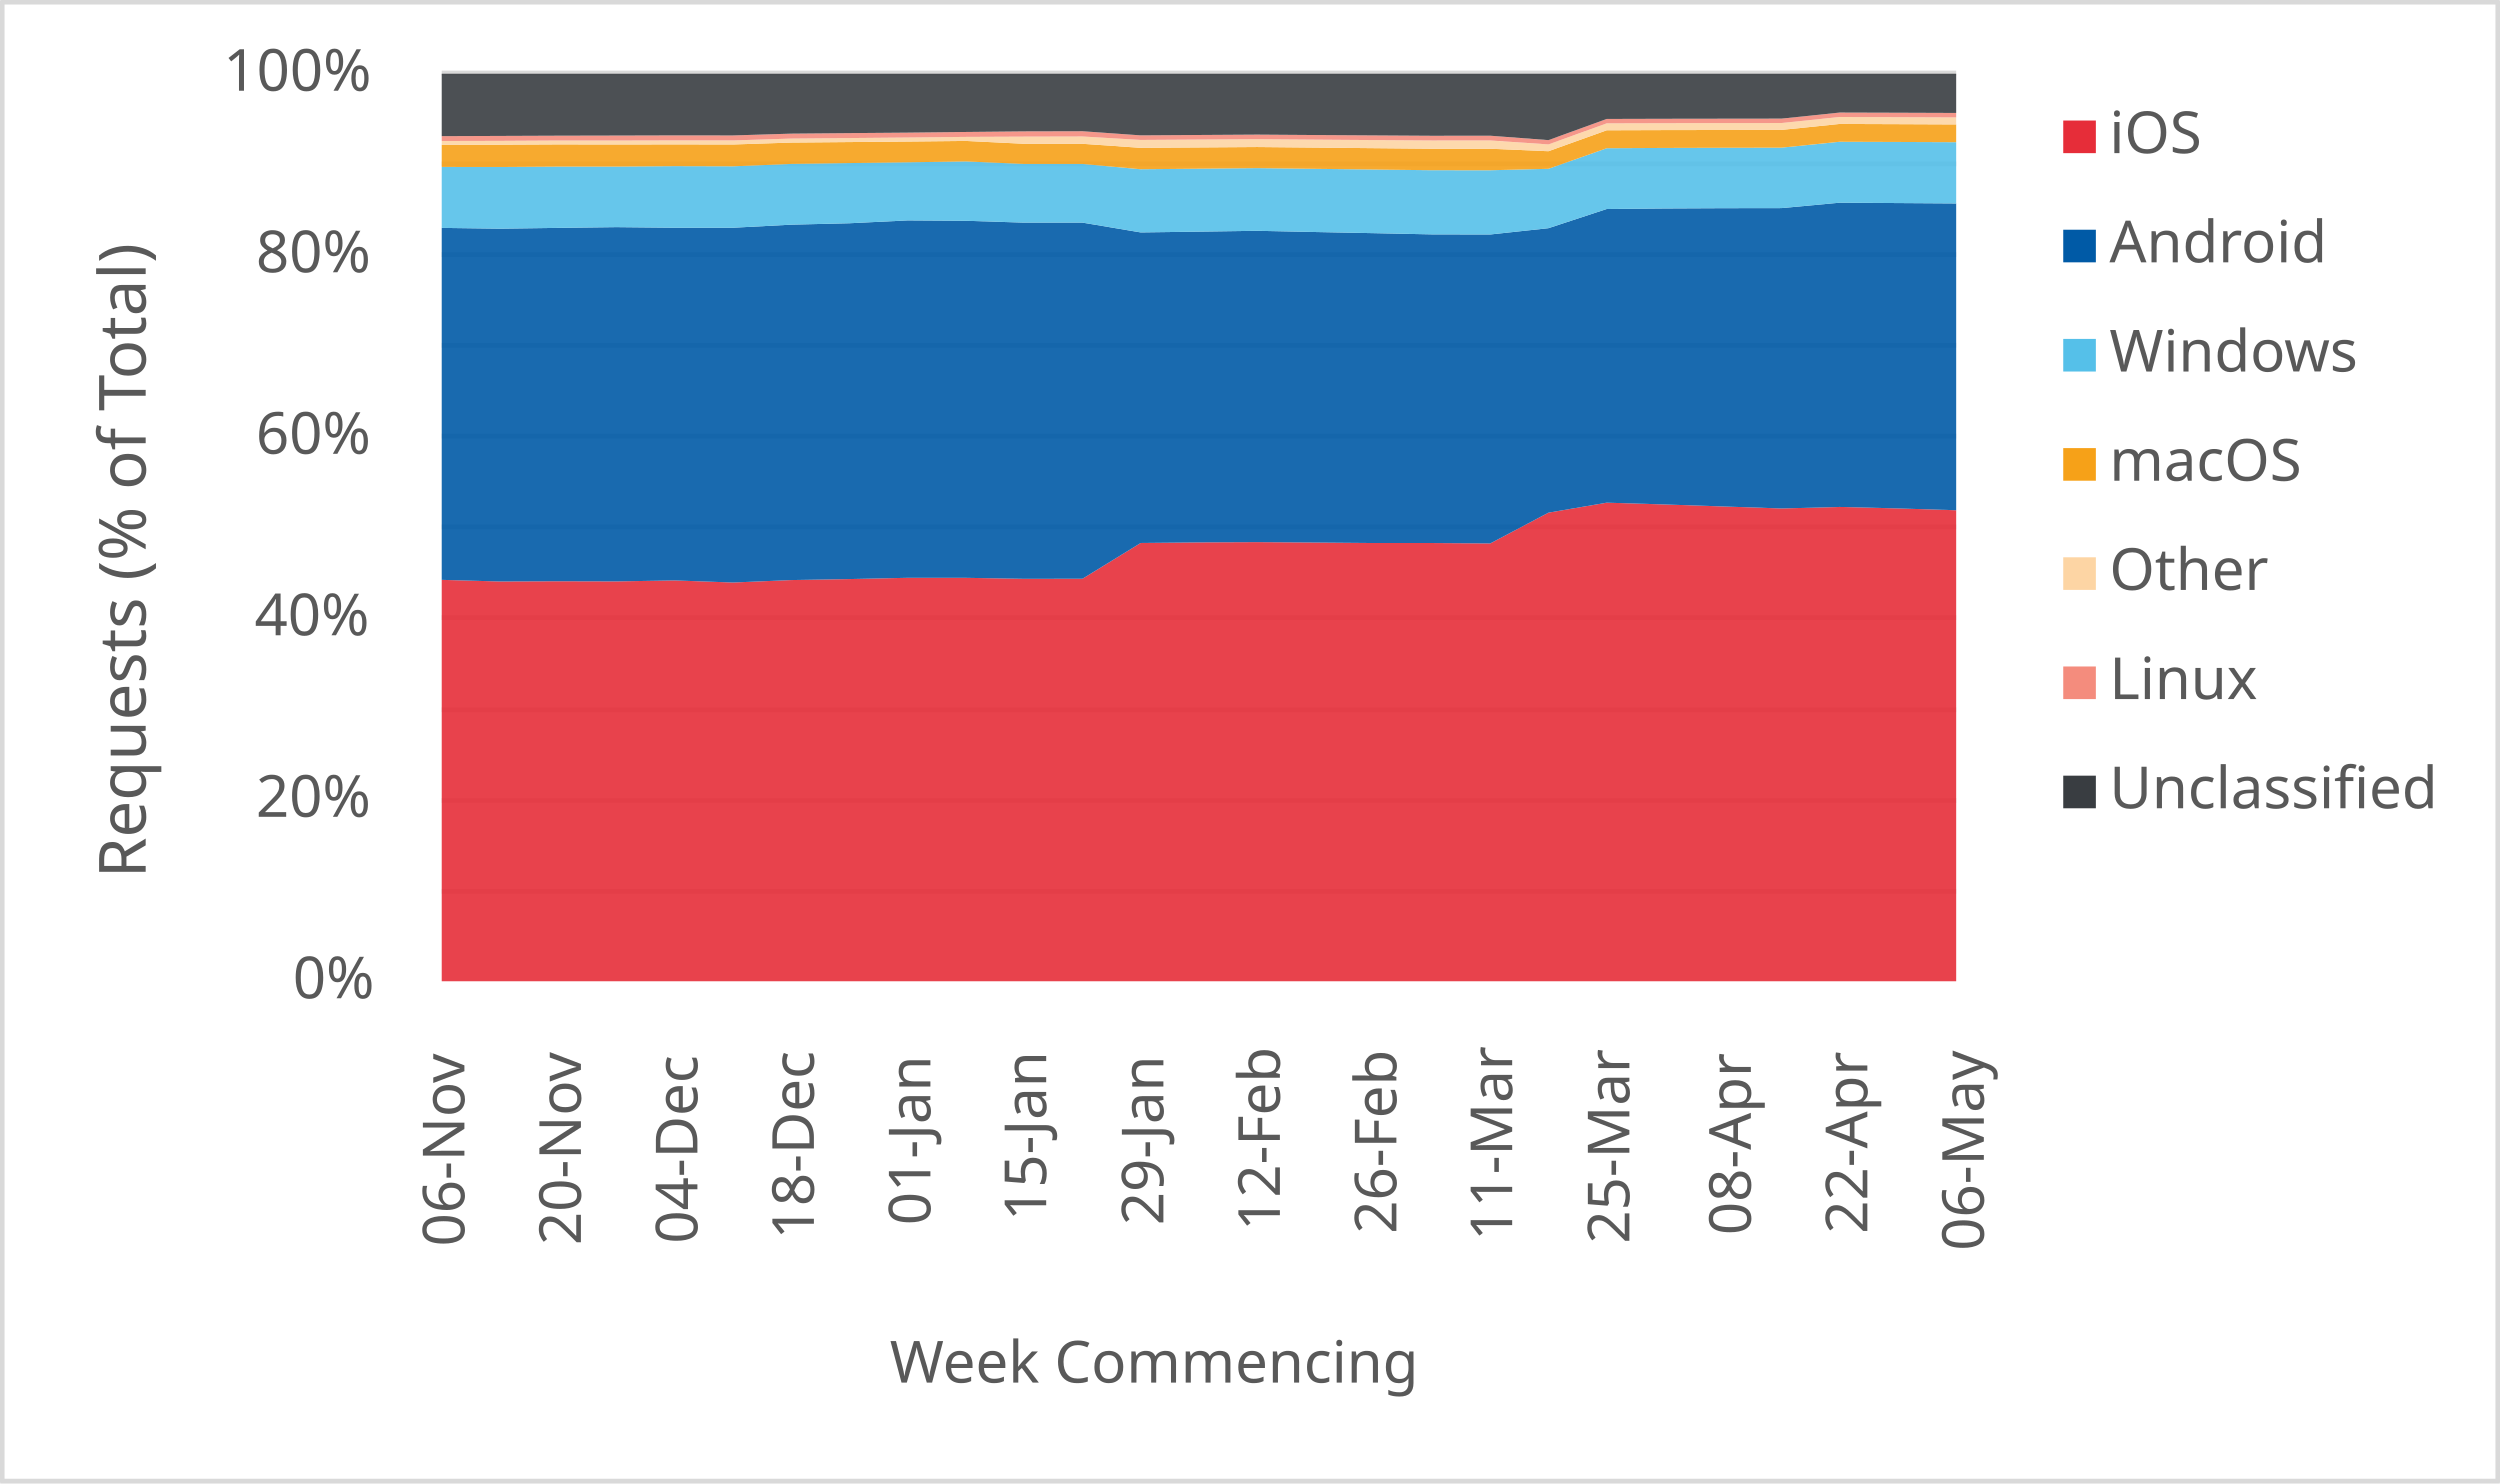
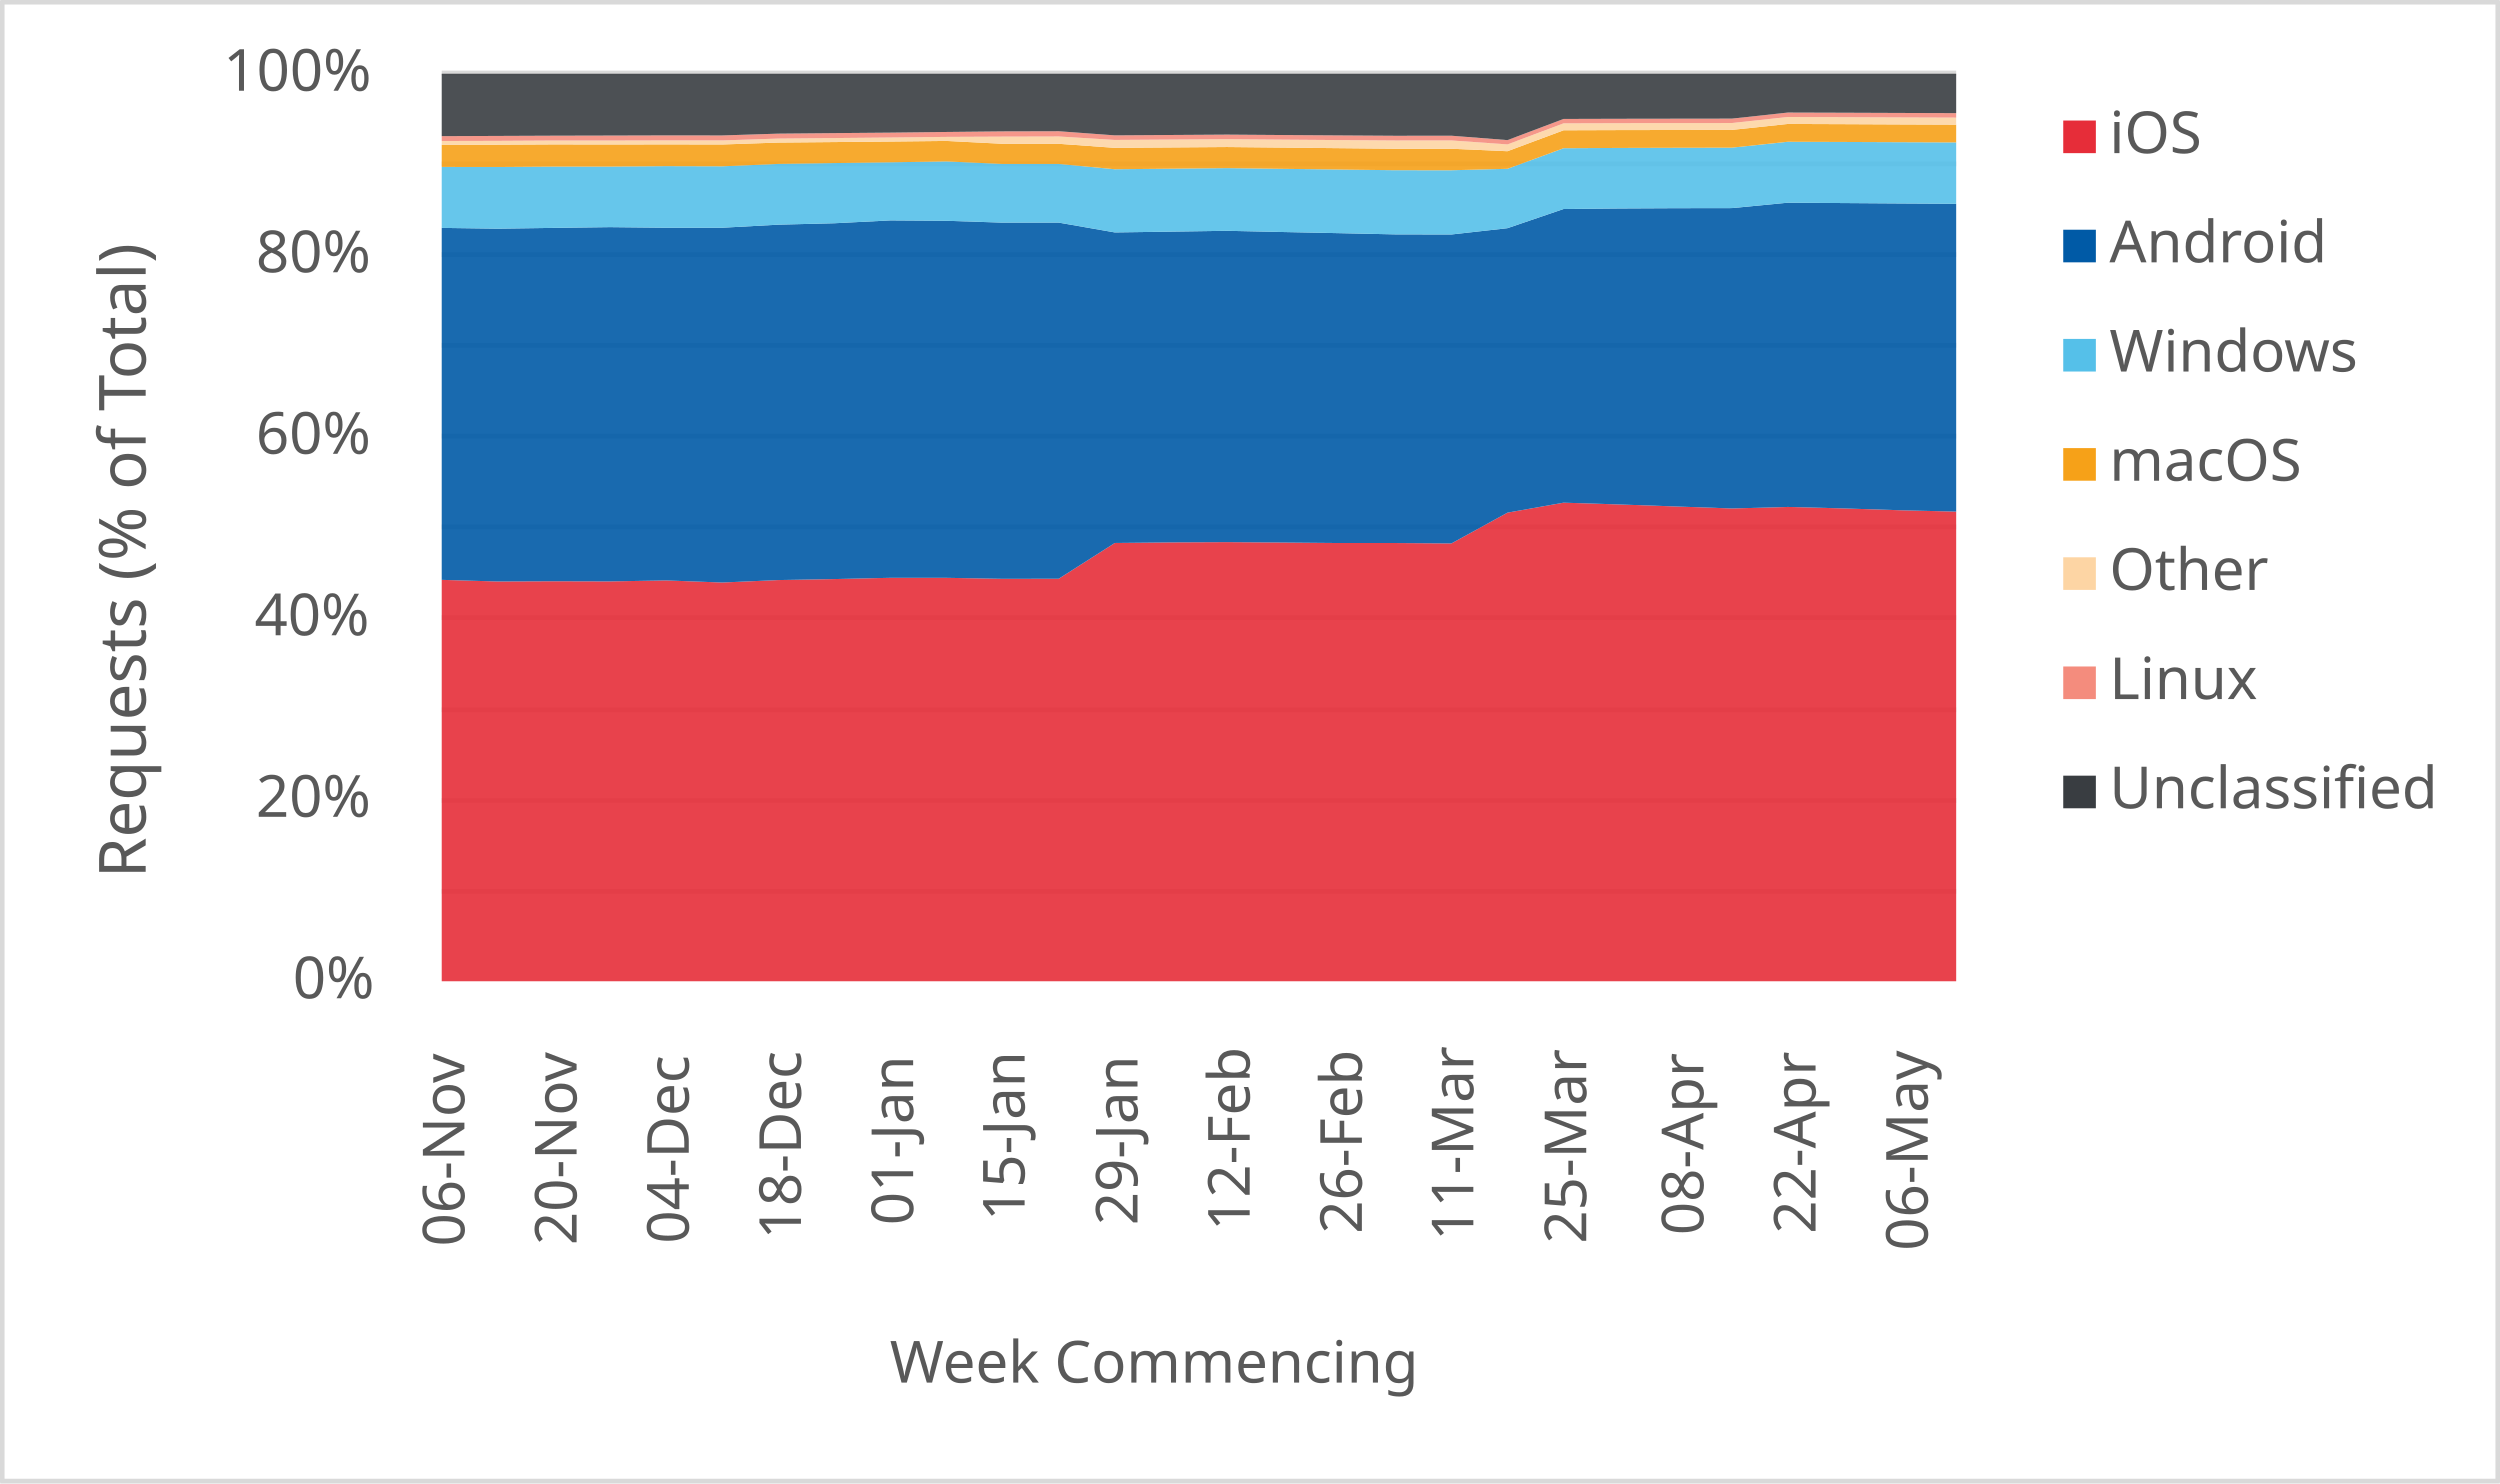
<svg xmlns="http://www.w3.org/2000/svg" width="1763" height="1046" xml:space="preserve" overflow="hidden">
  <defs>
    <clipPath id="clip0">
      <rect x="2917" y="346" width="1763" height="1046" />
    </clipPath>
  </defs>
  <g clip-path="url(#clip0)" transform="translate(-2917 -346)">
    <rect x="2918" y="347" width="1760" height="1043" fill="#FFFFFF" />
    <g>
      <path d="    M3228.5 974.532 4296.5 974.532    M3228.5 910.53 4296.5 910.53    M3228.5 846.528 4296.5 846.528    M3228.5 781.526 4296.5 781.526    M3228.5 717.524 4296.5 717.524    M3228.5 653.522 4296.5 653.522    M3228.5 589.52 4296.5 589.52    M3228.5 525.517 4296.5 525.517    M3228.5 461.515 4296.5 461.515    M3228.5 397.5 4296.5 397.5" stroke="#D9D9D9" stroke-width="3.438" stroke-linejoin="round" stroke-miterlimit="10" fill="none" />
    </g>
    <g>
      <path d="M 1038.5 4296.5 1038.5" stroke="#D9D9D9" stroke-width="3.438" stroke-linejoin="round" stroke-miterlimit="10" fill="none" fill-rule="evenodd" />
    </g>
    <g>
      <text fill="#595959" font-family="Verdana,sans-serif" font-weight="400" font-size="41" transform="matrix(6.12323e-17 -1 1 6.12323e-17 3244.5 1225)">06-Nov</text>
    </g>
    <g>
-       <text fill="#595959" font-family="Verdana,sans-serif" font-weight="400" font-size="41" transform="matrix(6.12323e-17 -1 1 6.12323e-17 3326.654 1224)">20-Nov</text>
+       <text fill="#595959" font-family="Verdana,sans-serif" font-weight="400" font-size="41" transform="matrix(6.12323e-17 -1 1 6.12323e-17 3323.611 1224)">20-Nov</text>
    </g>
    <g>
-       <text fill="#595959" font-family="Verdana,sans-serif" font-weight="400" font-size="41" transform="matrix(6.12323e-17 -1 1 6.12323e-17 3408.808 1223)">04-Dec</text>
+       <text fill="#595959" font-family="Verdana,sans-serif" font-weight="400" font-size="41" transform="matrix(6.12323e-17 -1 1 6.12323e-17 3402.722 1223)">04-Dec</text>
    </g>
    <g>
-       <text fill="#595959" font-family="Verdana,sans-serif" font-weight="400" font-size="41" transform="matrix(6.12323e-17 -1 1 6.12323e-17 3490.962 1220)">18-Dec</text>
+       <text fill="#595959" font-family="Verdana,sans-serif" font-weight="400" font-size="41" transform="matrix(6.12323e-17 -1 1 6.12323e-17 3481.833 1220)">18-Dec</text>
    </g>
    <g>
-       <text fill="#595959" font-family="Verdana,sans-serif" font-weight="400" font-size="41" transform="matrix(6.12323e-17 -1 1 6.12323e-17 3573.115 1210)">01-Jan</text>
+       <text fill="#595959" font-family="Verdana,sans-serif" font-weight="400" font-size="41" transform="matrix(6.12323e-17 -1 1 6.12323e-17 3560.944 1210)">01-Jan</text>
    </g>
    <g>
-       <text fill="#595959" font-family="Verdana,sans-serif" font-weight="400" font-size="41" transform="matrix(6.12323e-17 -1 1 6.12323e-17 3654.769 1207)">15-Jan</text>
+       <text fill="#595959" font-family="Verdana,sans-serif" font-weight="400" font-size="41" transform="matrix(6.12323e-17 -1 1 6.12323e-17 3639.556 1207)">15-Jan</text>
    </g>
    <g>
-       <text fill="#595959" font-family="Verdana,sans-serif" font-weight="400" font-size="41" transform="matrix(6.12323e-17 -1 1 6.12323e-17 3737.423 1210)">29-Jan</text>
+       <text fill="#595959" font-family="Verdana,sans-serif" font-weight="400" font-size="41" transform="matrix(6.12323e-17 -1 1 6.12323e-17 3719.167 1210)">29-Jan</text>
    </g>
    <g>
-       <text fill="#595959" font-family="Verdana,sans-serif" font-weight="400" font-size="41" transform="matrix(6.12323e-17 -1 1 6.12323e-17 3819.577 1214)">12-Feb</text>
+       <text fill="#595959" font-family="Verdana,sans-serif" font-weight="400" font-size="41" transform="matrix(6.12323e-17 -1 1 6.12323e-17 3798.278 1214)">12-Feb</text>
    </g>
    <g>
-       <text fill="#595959" font-family="Verdana,sans-serif" font-weight="400" font-size="41" transform="matrix(6.12323e-17 -1 1 6.12323e-17 3901.731 1216)">26-Feb</text>
+       <text fill="#595959" font-family="Verdana,sans-serif" font-weight="400" font-size="41" transform="matrix(6.12323e-17 -1 1 6.12323e-17 3877.389 1216)">26-Feb</text>
    </g>
    <g>
-       <text fill="#595959" font-family="Verdana,sans-serif" font-weight="400" font-size="41" transform="matrix(6.12323e-17 -1 1 6.12323e-17 3983.385 1221)">11-Mar</text>
+       <text fill="#595959" font-family="Verdana,sans-serif" font-weight="400" font-size="41" transform="matrix(6.12323e-17 -1 1 6.12323e-17 3956 1221)">11-Mar</text>
    </g>
    <g>
-       <text fill="#595959" font-family="Verdana,sans-serif" font-weight="400" font-size="41" transform="matrix(6.12323e-17 -1 1 6.12323e-17 4066.038 1223)">25-Mar</text>
+       <text fill="#595959" font-family="Verdana,sans-serif" font-weight="400" font-size="41" transform="matrix(6.12323e-17 -1 1 6.12323e-17 4035.611 1223)">25-Mar</text>
    </g>
    <g>
-       <text fill="#595959" font-family="Verdana,sans-serif" font-weight="400" font-size="41" transform="matrix(6.12323e-17 -1 1 6.12323e-17 4151.692 1217)">08-Apr</text>
+       <text fill="#595959" font-family="Verdana,sans-serif" font-weight="400" font-size="41" transform="matrix(6.12323e-17 -1 1 6.12323e-17 4118.222 1217)">08-Apr</text>
    </g>
    <g>
-       <text fill="#595959" font-family="Verdana,sans-serif" font-weight="400" font-size="41" transform="matrix(6.12323e-17 -1 1 6.12323e-17 4233.846 1216)">22-Apr</text>
+       <text fill="#595959" font-family="Verdana,sans-serif" font-weight="400" font-size="41" transform="matrix(6.12323e-17 -1 1 6.12323e-17 4197.333 1216)">22-Apr</text>
    </g>
    <g>
-       <text fill="#595959" font-family="Verdana,sans-serif" font-weight="400" font-size="41" transform="matrix(6.12323e-17 -1 1 6.12323e-17 4316 1228)">06-May</text>
+       <text fill="#595959" font-family="Verdana,sans-serif" font-weight="400" font-size="41" transform="matrix(6.12323e-17 -1 1 6.12323e-17 4276.444 1228)">06-May</text>
    </g>
    <g>
      <text fill="#595959" font-family="Verdana,sans-serif" font-weight="400" font-size="41" transform="matrix(1 0 0 1 3123.5 1050)">0%</text>
    </g>
    <g>
      <text fill="#595959" font-family="Verdana,sans-serif" font-weight="400" font-size="41" transform="matrix(1 0 0 1 3097.5 922)">20%</text>
    </g>
    <g>
      <text fill="#595959" font-family="Verdana,sans-serif" font-weight="400" font-size="41" transform="matrix(1 0 0 1 3096.5 794)">40%</text>
    </g>
    <g>
      <text fill="#595959" font-family="Verdana,sans-serif" font-weight="400" font-size="41" transform="matrix(1 0 0 1 3097.5 666)">60%</text>
    </g>
    <g>
      <text fill="#595959" font-family="Verdana,sans-serif" font-weight="400" font-size="41" transform="matrix(1 0 0 1 3097.5 538)">80%</text>
    </g>
    <g>
      <text fill="#595959" font-family="Verdana,sans-serif" font-weight="400" font-size="41" transform="matrix(1 0 0 1 3074.5 410)">100%</text>
    </g>
    <g>
      <text fill="#595959" font-family="Verdana,sans-serif" font-weight="400" font-size="41" transform="matrix(1 0 0 1 3544.5 1321)">Week Commencing</text>
    </g>
    <g>
      <text fill="#595959" font-family="Verdana,sans-serif" font-weight="400" font-size="46" transform="matrix(6.12323e-17 -1 1 6.12323e-17 3019.73 965.25)">Requests (% of Total)</text>
    </g>
    <rect x="2918.5" y="347.5" width="1760" height="1043" stroke="#D9D9D9" stroke-width="3.438" stroke-linejoin="round" stroke-miterlimit="10" fill="none" />
    <g>
-       <path d="M3228.5 1038 3269.577 1038 3310.654 1038 3351.731 1038 3392.808 1038 3433.885 1038 3474.962 1038 3516.038 1038 3557.115 1038 3598.192 1038 3639.269 1038 3680.346 1038 3721.423 1038 3762.5 1038 3803.577 1038 3844.654 1038 3885.731 1038 3926.808 1038 3967.885 1038 4008.962 1038 4050.038 1038 4091.115 1038 4132.192 1038 4173.269 1038 4214.346 1038 4255.423 1038 4296.5 1038 4296.5 705.825 4255.423 704.543 4214.346 703.499 4173.269 704.569 4132.192 703.161 4091.115 701.758 4050.038 700.487 4008.962 707.525 3967.885 729.24 3926.808 728.934 3885.731 728.947 3844.654 728.59 3803.577 728.306 3762.5 728.498 3721.423 728.908 3680.346 754.118 3639.269 754.176 3598.192 753.479 3557.115 753.466 3516.038 754.354 3474.962 755.064 3433.885 756.794 3392.808 755.31 3351.731 756.011 3310.654 755.895 3269.577 756.065 3228.5 754.912 3228.5 1038Z" fill="#e62d39" opacity="0.9" />
+       <path d="M3228.5 1038 3268.056 1038 3307.611 1038 3347.167 1038 3386.722 1038 3426.278 1038 3465.833 1038 3505.389 1038 3544.944 1038 3584.5 1038 3624.056 1038 3663.611 1038 3703.167 1038 3742.722 1038 3782.278 1038 3821.833 1038 3861.389 1038 3900.944 1038 3940.5 1038 3980.056 1038 4019.611 1038 4059.167 1038 4098.722 1038 4138.278 1038 4177.833 1038 4217.389 1038 4256.944 1038 4296.5 1038 4296.5 706.787 4256.944 705.825 4217.389 704.543 4177.833 703.499 4138.278 704.569 4098.722 703.161 4059.167 701.758 4019.611 700.487 3980.056 707.525 3940.5 729.24 3900.944 728.934 3861.389 728.947 3821.833 728.59 3782.278 728.306 3742.722 728.498 3703.167 728.908 3663.611 754.118 3624.056 754.176 3584.5 753.479 3544.944 753.466 3505.389 754.354 3465.833 755.064 3426.278 756.794 3386.722 755.31 3347.167 756.011 3307.611 755.895 3268.056 756.065 3228.5 754.912 3228.5 1038Z" fill="#e62d39" opacity="0.9" />
    </g>
    <g>
-       <path d="M3228.5 754.912 3269.577 756.065 3310.654 755.895 3351.731 756.011 3392.808 755.31 3433.885 756.794 3474.962 755.064 3516.038 754.354 3557.115 753.466 3598.192 753.479 3639.269 754.176 3680.346 754.118 3721.423 728.908 3762.5 728.498 3803.577 728.306 3844.654 728.59 3885.731 728.947 3926.808 728.934 3967.885 729.24 4008.962 707.525 4050.038 700.487 4091.115 701.758 4132.192 703.161 4173.269 704.569 4214.346 703.499 4255.423 704.543 4296.5 705.825 4296.5 489.482 4255.423 489.196 4214.346 488.939 4173.269 492.751 4132.192 492.816 4091.115 493.016 4050.038 493.393 4008.962 506.915 3967.885 511.365 3926.808 511.285 3885.731 510.428 3844.654 509.62 3803.577 508.761 3762.5 509.353 3721.423 509.91 3680.346 502.983 3639.269 503.001 3598.192 501.707 3557.115 501.422 3516.038 503.439 3474.962 504.431 3433.885 506.598 3392.808 506.612 3351.731 506.175 3310.654 506.701 3269.577 507.274 3228.5 506.706 3228.5 754.912Z" fill="#005aa6" opacity="0.9" />
+       <path d="M3228.5 754.912 3268.056 756.065 3307.611 755.895 3347.167 756.011 3386.722 755.31 3426.278 756.794 3465.833 755.064 3505.389 754.354 3544.944 753.466 3584.5 753.479 3624.056 754.176 3663.611 754.118 3703.167 728.908 3742.722 728.498 3782.278 728.306 3821.833 728.59 3861.389 728.947 3900.944 728.934 3940.5 729.24 3980.056 707.525 4019.611 700.487 4059.167 701.758 4098.722 703.161 4138.278 704.569 4177.833 703.499 4217.389 704.543 4256.944 705.825 4296.5 706.787 4296.5 489.723 4256.944 489.482 4217.389 489.196 4177.833 488.939 4138.278 492.751 4098.722 492.816 4059.167 493.016 4019.611 493.393 3980.056 506.915 3940.5 511.365 3900.944 511.285 3861.389 510.428 3821.833 509.62 3782.278 508.761 3742.722 509.353 3703.167 509.91 3663.611 502.983 3624.056 503.001 3584.5 501.707 3544.944 501.422 3505.389 503.439 3465.833 504.431 3426.278 506.598 3386.722 506.612 3347.167 506.175 3307.611 506.701 3268.056 507.274 3228.5 506.706 3228.5 754.912Z" fill="#005aa6" opacity="0.9" />
    </g>
    <g>
-       <path d="M3228.5 506.706 3269.577 507.274 3310.654 506.701 3351.731 506.175 3392.808 506.612 3433.885 506.598 3474.962 504.431 3516.038 503.439 3557.115 501.422 3598.192 501.707 3639.269 503.001 3680.346 502.983 3721.423 509.91 3762.5 509.353 3803.577 508.761 3844.654 509.62 3885.731 510.428 3926.808 511.285 3967.885 511.365 4008.962 506.915 4050.038 493.393 4091.115 493.016 4132.192 492.816 4173.269 492.751 4214.346 488.939 4255.423 489.196 4296.5 489.482 4296.5 446.281 4255.423 446.105 4214.346 445.964 4173.269 450.122 4132.192 450.198 4091.115 450.316 4050.038 450.535 4008.962 465.04 3967.885 466.061 3926.808 466.04 3885.731 465.546 3844.654 465.06 3803.577 464.562 3762.5 464.956 3721.423 465.352 3680.346 461.616 3639.269 461.616 3598.192 459.83 3557.115 460.45 3516.038 460.991 3474.962 461.58 3433.885 463.284 3392.808 463.162 3351.731 463.486 3310.654 463.49 3269.577 463.786 3228.5 463.732 3228.5 506.706Z" fill="#55c0e9" opacity="0.9" />
+       <path d="M3228.5 506.706 3268.056 507.274 3307.611 506.701 3347.167 506.175 3386.722 506.612 3426.278 506.598 3465.833 504.431 3505.389 503.439 3544.944 501.422 3584.5 501.707 3624.056 503.001 3663.611 502.983 3703.167 509.91 3742.722 509.353 3782.278 508.761 3821.833 509.62 3861.389 510.428 3900.944 511.285 3940.5 511.365 3980.056 506.915 4019.611 493.393 4059.167 493.016 4098.722 492.816 4138.278 492.751 4177.833 488.939 4217.389 489.196 4256.944 489.482 4296.5 489.723 4296.5 446.446 4256.944 446.281 4217.389 446.105 4177.833 445.964 4138.278 450.122 4098.722 450.198 4059.167 450.316 4019.611 450.535 3980.056 465.04 3940.5 466.061 3900.944 466.04 3861.389 465.546 3821.833 465.06 3782.278 464.562 3742.722 464.956 3703.167 465.352 3663.611 461.616 3624.056 461.616 3584.5 459.83 3544.944 460.45 3505.389 460.991 3465.833 461.58 3426.278 463.284 3386.722 463.162 3347.167 463.486 3307.611 463.49 3268.056 463.786 3228.5 463.732 3228.5 506.706Z" fill="#55c0e9" opacity="0.9" />
    </g>
    <g>
-       <path d="M3228.5 463.732 3269.577 463.786 3310.654 463.49 3351.731 463.486 3392.808 463.162 3433.885 463.284 3474.962 461.58 3516.038 460.991 3557.115 460.45 3598.192 459.83 3639.269 461.616 3680.346 461.616 3721.423 465.352 3762.5 464.956 3803.577 464.562 3844.654 465.06 3885.731 465.546 3926.808 466.04 3967.885 466.061 4008.962 465.04 4050.038 450.535 4091.115 450.316 4132.192 450.198 4173.269 450.122 4214.346 445.964 4255.423 446.105 4296.5 446.281 4296.5 433.751 4255.423 433.559 4214.346 433.401 4173.269 437.613 4132.192 437.667 4091.115 437.737 4050.038 437.874 4008.962 452.637 3967.885 450.906 3926.808 450.885 3885.731 450.487 3844.654 450.087 3803.577 449.68 3762.5 449.972 3721.423 450.26 3680.346 447.404 3639.269 447.398 3598.192 445.385 3557.115 445.82 3516.038 446.182 3474.962 446.543 3433.885 447.892 3392.808 447.827 3351.731 447.896 3310.654 447.832 3269.577 448.042 3228.5 448.112 3228.5 463.732Z" fill="#f6a118" opacity="0.9" />
+       <path d="M3228.5 463.732 3268.056 463.786 3307.611 463.49 3347.167 463.486 3386.722 463.162 3426.278 463.284 3465.833 461.58 3505.389 460.991 3544.944 460.45 3584.5 459.83 3624.056 461.616 3663.611 461.616 3703.167 465.352 3742.722 464.956 3782.278 464.562 3821.833 465.06 3861.389 465.546 3900.944 466.04 3940.5 466.061 3980.056 465.04 4019.611 450.535 4059.167 450.316 4098.722 450.198 4138.278 450.122 4177.833 445.964 4217.389 446.105 4256.944 446.281 4296.5 446.446 4296.5 433.914 4256.944 433.751 4217.389 433.559 4177.833 433.401 4138.278 437.613 4098.722 437.667 4059.167 437.737 4019.611 437.874 3980.056 452.637 3940.5 450.906 3900.944 450.885 3861.389 450.487 3821.833 450.087 3782.278 449.68 3742.722 449.972 3703.167 450.26 3663.611 447.404 3624.056 447.398 3584.5 445.385 3544.944 445.82 3505.389 446.182 3465.833 446.543 3426.278 447.892 3386.722 447.827 3347.167 447.896 3307.611 447.832 3268.056 448.042 3228.5 448.112 3228.5 463.732Z" fill="#f6a118" opacity="0.9" />
    </g>
    <g>
-       <path d="M3228.5 448.112 3269.577 448.042 3310.654 447.832 3351.731 447.896 3392.808 447.827 3433.885 447.892 3474.962 446.543 3516.038 446.182 3557.115 445.82 3598.192 445.385 3639.269 447.398 3680.346 447.404 3721.423 450.26 3762.5 449.972 3803.577 449.68 3844.654 450.087 3885.731 450.487 3926.808 450.885 3967.885 450.906 4008.962 452.637 4050.038 437.874 4091.115 437.737 4132.192 437.667 4173.269 437.613 4214.346 433.401 4255.423 433.559 4296.5 433.751 4296.5 428.811 4255.423 428.642 4214.346 428.504 4173.269 432.754 4132.192 432.806 4091.115 432.868 4050.038 432.988 4008.962 447.861 3967.885 445.05 3926.808 445.084 3885.731 444.782 3844.654 444.476 3803.577 444.146 3762.5 444.412 3721.423 444.684 3680.346 442.251 3639.269 442.35 3598.192 442.54 3557.115 442.98 3516.038 443.356 3474.962 443.726 3433.885 445.031 3392.808 445.007 3351.731 445.109 3310.654 445.086 3269.577 445.335 3228.5 445.445 3228.5 448.112Z" fill="#fdd5a4" opacity="0.9" />
+       <path d="M3228.5 448.112 3268.056 448.042 3307.611 447.832 3347.167 447.896 3386.722 447.827 3426.278 447.892 3465.833 446.543 3505.389 446.182 3544.944 445.82 3584.5 445.385 3624.056 447.398 3663.611 447.404 3703.167 450.26 3742.722 449.972 3782.278 449.68 3821.833 450.087 3861.389 450.487 3900.944 450.885 3940.5 450.906 3980.056 452.637 4019.611 437.874 4059.167 437.737 4098.722 437.667 4138.278 437.613 4177.833 433.401 4217.389 433.559 4256.944 433.751 4296.5 433.914 4296.5 428.961 4256.944 428.811 4217.389 428.642 4177.833 428.504 4138.278 432.754 4098.722 432.806 4059.167 432.868 4019.611 432.988 3980.056 447.861 3940.5 445.05 3900.944 445.084 3861.389 444.782 3821.833 444.476 3782.278 444.146 3742.722 444.412 3703.167 444.684 3663.611 442.251 3624.056 442.35 3584.5 442.54 3544.944 442.98 3505.389 443.356 3465.833 443.726 3426.278 445.031 3386.722 445.007 3347.167 445.109 3307.611 445.086 3268.056 445.335 3228.5 445.445 3228.5 448.112Z" fill="#fdd5a4" opacity="0.9" />
    </g>
    <g>
-       <path d="M3228.5 445.445 3269.577 445.335 3310.654 445.086 3351.731 445.109 3392.808 445.007 3433.885 445.031 3474.962 443.726 3516.038 443.356 3557.115 442.98 3598.192 442.54 3639.269 442.35 3680.346 442.251 3721.423 444.684 3762.5 444.412 3803.577 444.146 3844.654 444.476 3885.731 444.782 3926.808 445.084 3967.885 445.05 4008.962 447.861 4050.038 432.988 4091.115 432.868 4132.192 432.806 4173.269 432.754 4214.346 428.504 4255.423 428.642 4296.5 428.811 4296.5 425.651 4255.423 425.495 4214.346 425.372 4173.269 429.648 4132.192 429.7 4091.115 429.763 4050.038 429.881 4008.962 444.821 3967.885 441.703 3926.808 441.754 3885.731 441.492 3844.654 441.225 3803.577 440.93 3762.5 441.19 3721.423 441.461 3680.346 438.542 3639.269 438.643 3598.192 439.063 3557.115 439.532 3516.038 439.873 3474.962 440.246 3433.885 441.515 3392.808 441.478 3351.731 441.59 3310.654 441.685 3269.577 441.854 3228.5 442.023 3228.5 445.445Z" fill="#f48c7d" opacity="0.9" />
+       <path d="M3228.5 445.445 3268.056 445.335 3307.611 445.086 3347.167 445.109 3386.722 445.007 3426.278 445.031 3465.833 443.726 3505.389 443.356 3544.944 442.98 3584.5 442.54 3624.056 442.35 3663.611 442.251 3703.167 444.684 3742.722 444.412 3782.278 444.146 3821.833 444.476 3861.389 444.782 3900.944 445.084 3940.5 445.05 3980.056 447.861 4019.611 432.988 4059.167 432.868 4098.722 432.806 4138.278 432.754 4177.833 428.504 4217.389 428.642 4256.944 428.811 4296.5 428.961 4296.5 425.787 4256.944 425.651 4217.389 425.495 4177.833 425.372 4138.278 429.648 4098.722 429.7 4059.167 429.763 4019.611 429.881 3980.056 444.821 3940.5 441.703 3900.944 441.754 3861.389 441.492 3821.833 441.225 3782.278 440.93 3742.722 441.19 3703.167 441.461 3663.611 438.542 3624.056 438.643 3584.5 439.063 3544.944 439.532 3505.389 439.873 3465.833 440.246 3426.278 441.515 3386.722 441.478 3347.167 441.59 3307.611 441.685 3268.056 441.854 3228.5 442.023 3228.5 445.445Z" fill="#f48c7d" opacity="0.9" />
    </g>
    <g>
-       <path d="M3228.5 442.023 3269.577 441.854 3310.654 441.685 3351.731 441.59 3392.808 441.478 3433.885 441.515 3474.962 440.246 3516.038 439.873 3557.115 439.532 3598.192 439.063 3639.269 438.643 3680.346 438.542 3721.423 441.461 3762.5 441.19 3803.577 440.93 3844.654 441.225 3885.731 441.492 3926.808 441.754 3967.885 441.703 4008.962 444.821 4050.038 429.881 4091.115 429.763 4132.192 429.7 4173.269 429.648 4214.346 425.372 4255.423 425.495 4296.5 425.651 4296.5 398 4255.423 398 4214.346 398 4173.269 398 4132.192 398 4091.115 398 4050.038 398 4008.962 398 3967.885 398 3926.808 398 3885.731 398 3844.654 398 3803.577 398 3762.5 398 3721.423 398 3680.346 398 3639.269 398 3598.192 398 3557.115 398 3516.038 398 3474.962 398 3433.885 398 3392.808 398 3351.731 398 3310.654 398 3269.577 398 3228.5 398 3228.5 442.023Z" fill="#393d41" opacity="0.9" />
+       <path d="M3228.5 442.023 3268.056 441.854 3307.611 441.685 3347.167 441.59 3386.722 441.478 3426.278 441.515 3465.833 440.246 3505.389 439.873 3544.944 439.532 3584.5 439.063 3624.056 438.643 3663.611 438.542 3703.167 441.461 3742.722 441.19 3782.278 440.93 3821.833 441.225 3861.389 441.492 3900.944 441.754 3940.5 441.703 3980.056 444.821 4019.611 429.881 4059.167 429.763 4098.722 429.7 4138.278 429.648 4177.833 425.372 4217.389 425.495 4256.944 425.651 4296.5 425.787 4296.5 398 4256.944 398 4217.389 398 4177.833 398 4138.278 398 4098.722 398 4059.167 398 4019.611 398 3980.056 398 3940.5 398 3900.944 398 3861.389 398 3821.833 398 3782.278 398 3742.722 398 3703.167 398 3663.611 398 3624.056 398 3584.5 398 3544.944 398 3505.389 398 3465.833 398 3426.278 398 3386.722 398 3347.167 398 3307.611 398 3268.056 398 3228.5 398 3228.5 442.023Z" fill="#393d41" opacity="0.9" />
    </g>
    <g>
      <rect x="4372" y="431" width="23" height="23" fill="#e62d39" />
    </g>
    <g>
      <text fill="#595959" font-family="Verdana,sans-serif" font-weight="400" font-size="41" transform="matrix(1 0 0 1 4404.56 454)">iOS</text>
    </g>
    <g>
      <rect x="4372" y="508" width="23" height="23" fill="#005aa6" />
    </g>
    <g>
      <text fill="#595959" font-family="Verdana,sans-serif" font-weight="400" font-size="41" transform="matrix(1 0 0 1 4404.56 531)">Android</text>
    </g>
    <g>
      <rect x="4372" y="585" width="23" height="23" fill="#55c0e9" />
    </g>
    <g>
      <text fill="#595959" font-family="Verdana,sans-serif" font-weight="400" font-size="41" transform="matrix(1 0 0 1 4404.56 608)">Windows</text>
    </g>
    <g>
      <rect x="4372" y="662" width="23" height="23" fill="#f6a118" />
    </g>
    <g>
      <text fill="#595959" font-family="Verdana,sans-serif" font-weight="400" font-size="41" transform="matrix(1 0 0 1 4404.56 685)">macOS</text>
    </g>
    <g>
      <rect x="4372" y="739" width="23" height="23" fill="#fdd5a4" />
    </g>
    <g>
      <text fill="#595959" font-family="Verdana,sans-serif" font-weight="400" font-size="41" transform="matrix(1 0 0 1 4404.56 762)">Other</text>
    </g>
    <g>
      <rect x="4372" y="816" width="23" height="23" fill="#f48c7d" />
    </g>
    <g>
      <text fill="#595959" font-family="Verdana,sans-serif" font-weight="400" font-size="41" transform="matrix(1 0 0 1 4404.56 839)">Linux</text>
    </g>
    <g>
      <rect x="4372" y="893" width="23" height="23" fill="#393d41" />
    </g>
    <g>
      <text fill="#595959" font-family="Verdana,sans-serif" font-weight="400" font-size="41" transform="matrix(1 0 0 1 4404.56 916)">Unclassified</text>
    </g>
  </g>
</svg>
